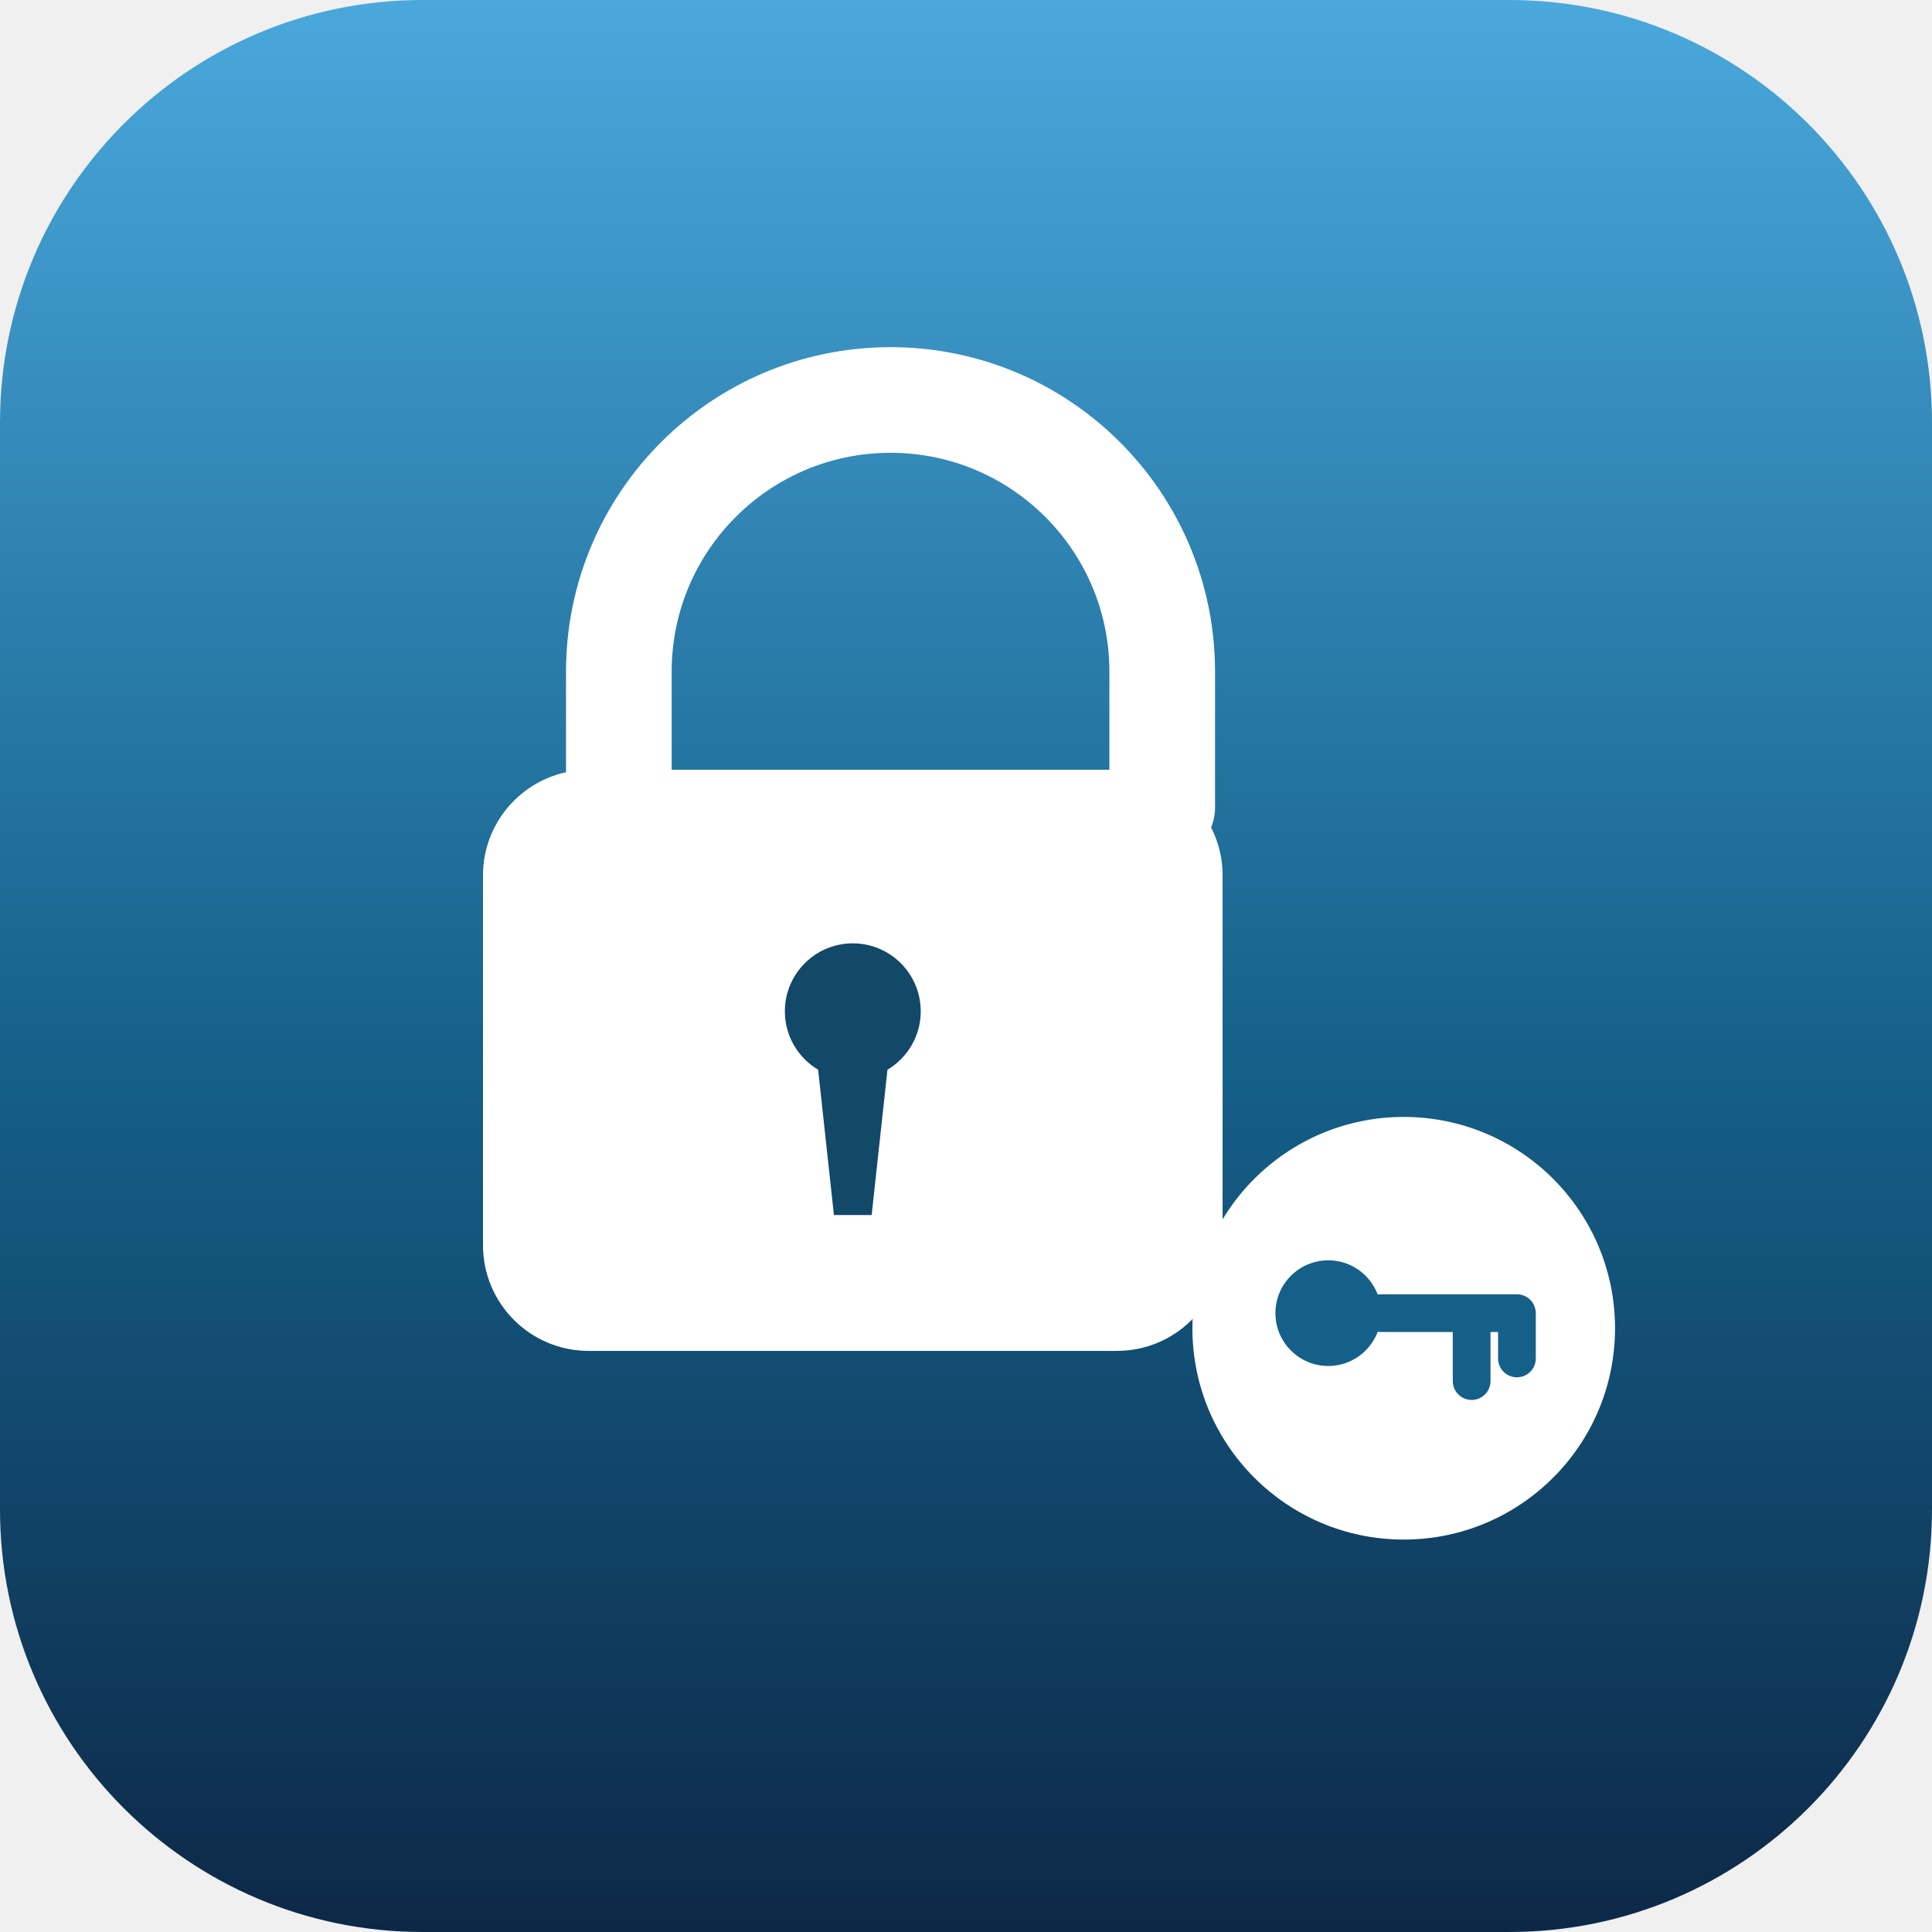
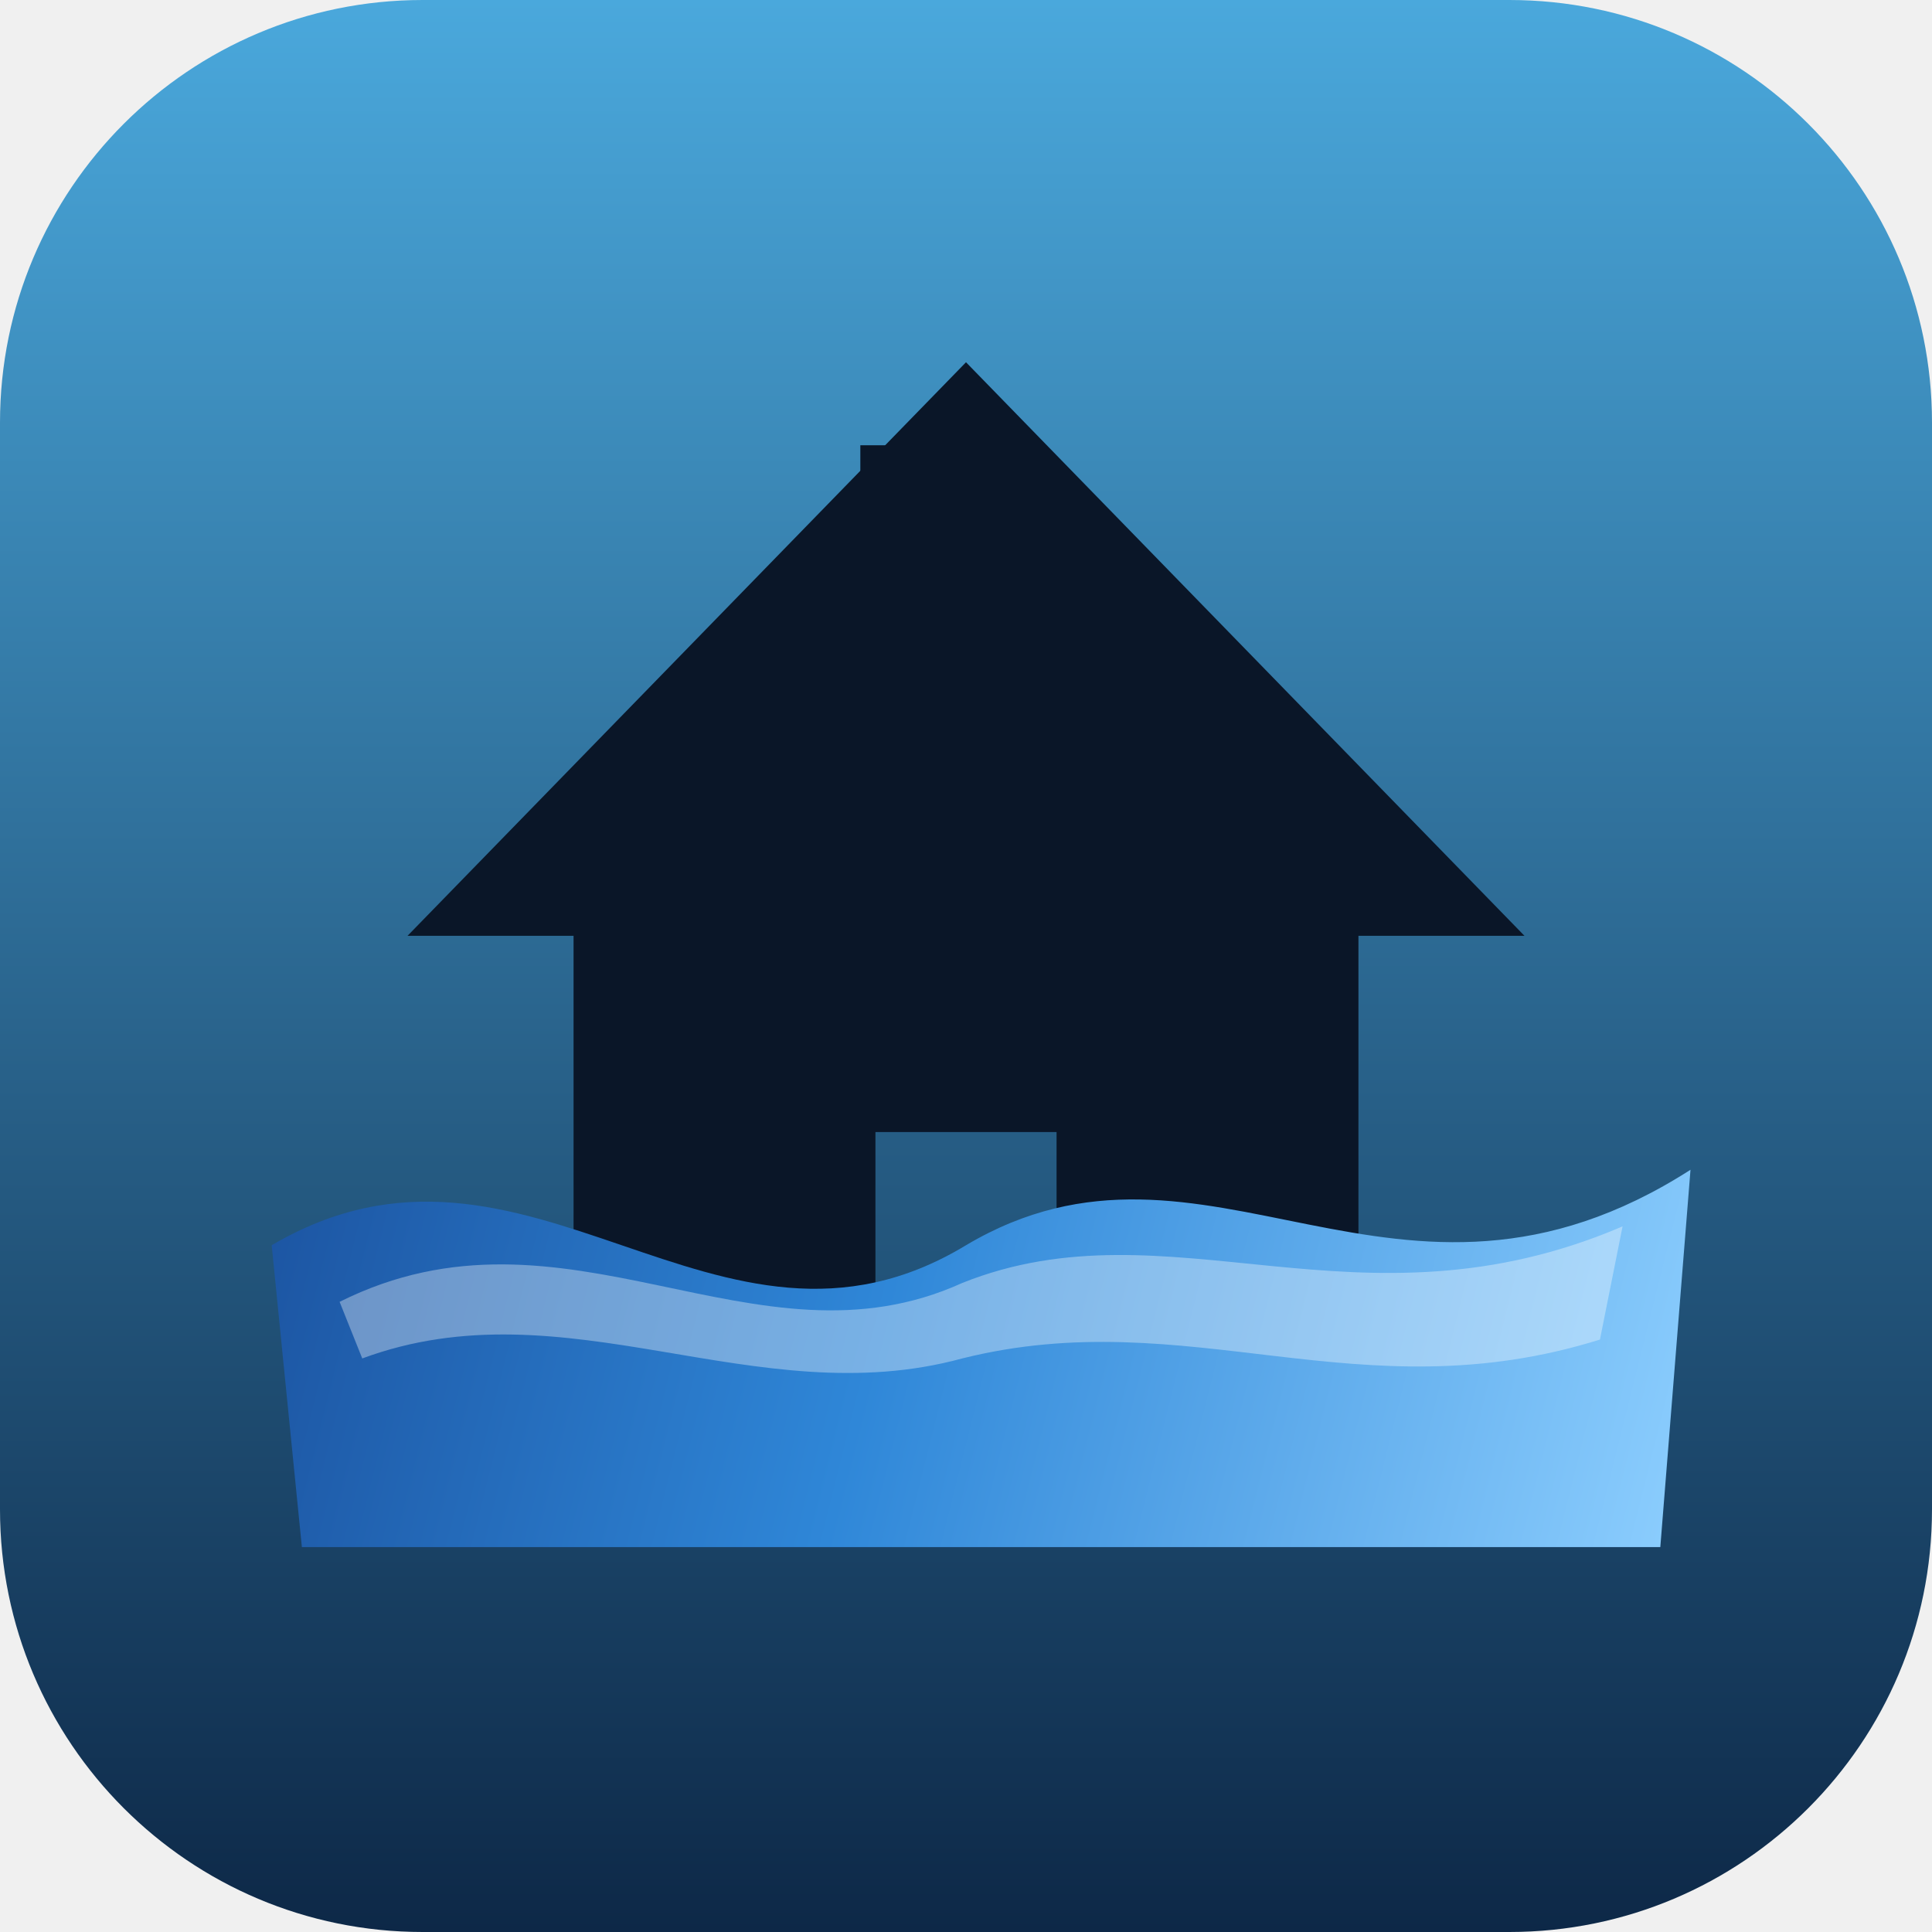
<svg xmlns="http://www.w3.org/2000/svg" viewBox="0 0 512 512" role="img" aria-label="MyPass">
  <defs>
    <linearGradient id="bg" x1="256" y1="0" x2="256" y2="512" gradientUnits="userSpaceOnUse">
      <stop offset="0%" stop-color="#4aa8dc" />
-       <stop offset="55%" stop-color="#156089" />
      <stop offset="100%" stop-color="#0d2847" />
+     </linearGradient>
+     <linearGradient id="wave" x1="60" y1="280" x2="460" y2="380" gradientUnits="userSpaceOnUse">
+       <stop offset="0%" stop-color="#1a4f9c" />
+       <stop offset="45%" stop-color="#2f87d8" />
+       <stop offset="100%" stop-color="#8fd0ff" />
    </linearGradient>
  </defs>
  <rect width="512" height="512" rx="112" fill="url(#bg)" />
-   <g fill="none" stroke="#ffffff" stroke-width="28" stroke-linecap="round">
-     <path d="M164 214 V178 A72 72 0 0 1 308 178 V214" />
-   </g>
-   <rect x="128" y="204" width="196" height="154" rx="28" fill="#ffffff" />
-   <circle cx="226" cy="268" r="18" fill="#124868" />
-   <path fill="#124868" d="M216 276 L236 276 L231 322 L221 322 Z" />
-   <circle cx="372" cy="352" r="56" fill="#ffffff" />
-   <circle cx="352" cy="348" r="14" fill="#156089" />
-   <path fill="none" stroke="#156089" stroke-width="10" stroke-linecap="round" d="M366 348 H402 M390 348 V366 M402 348 V360" />
+   <path fill="#0a1628" d="M256 96 L108 248 H152 V400 H232 V300 H280 V400 H360 V248 H404 Z" />
+   <rect x="228" y="118" width="40" height="56" fill="#0a1628" />
+   <path fill="url(#wave)" d="M72 330 C140 290 190 370 256 330 C320 292 370 360 448 310 L440 410 L80 410 Z" />
+   <path fill="#ffffff" fill-opacity="0.35" d="M90 345 C150 315 200 365 255 340 C310 318 360 355 430 325 L424 355 C360 375 315 345 255 360 C200 375 150 340 96 360 Z" />
</svg>
